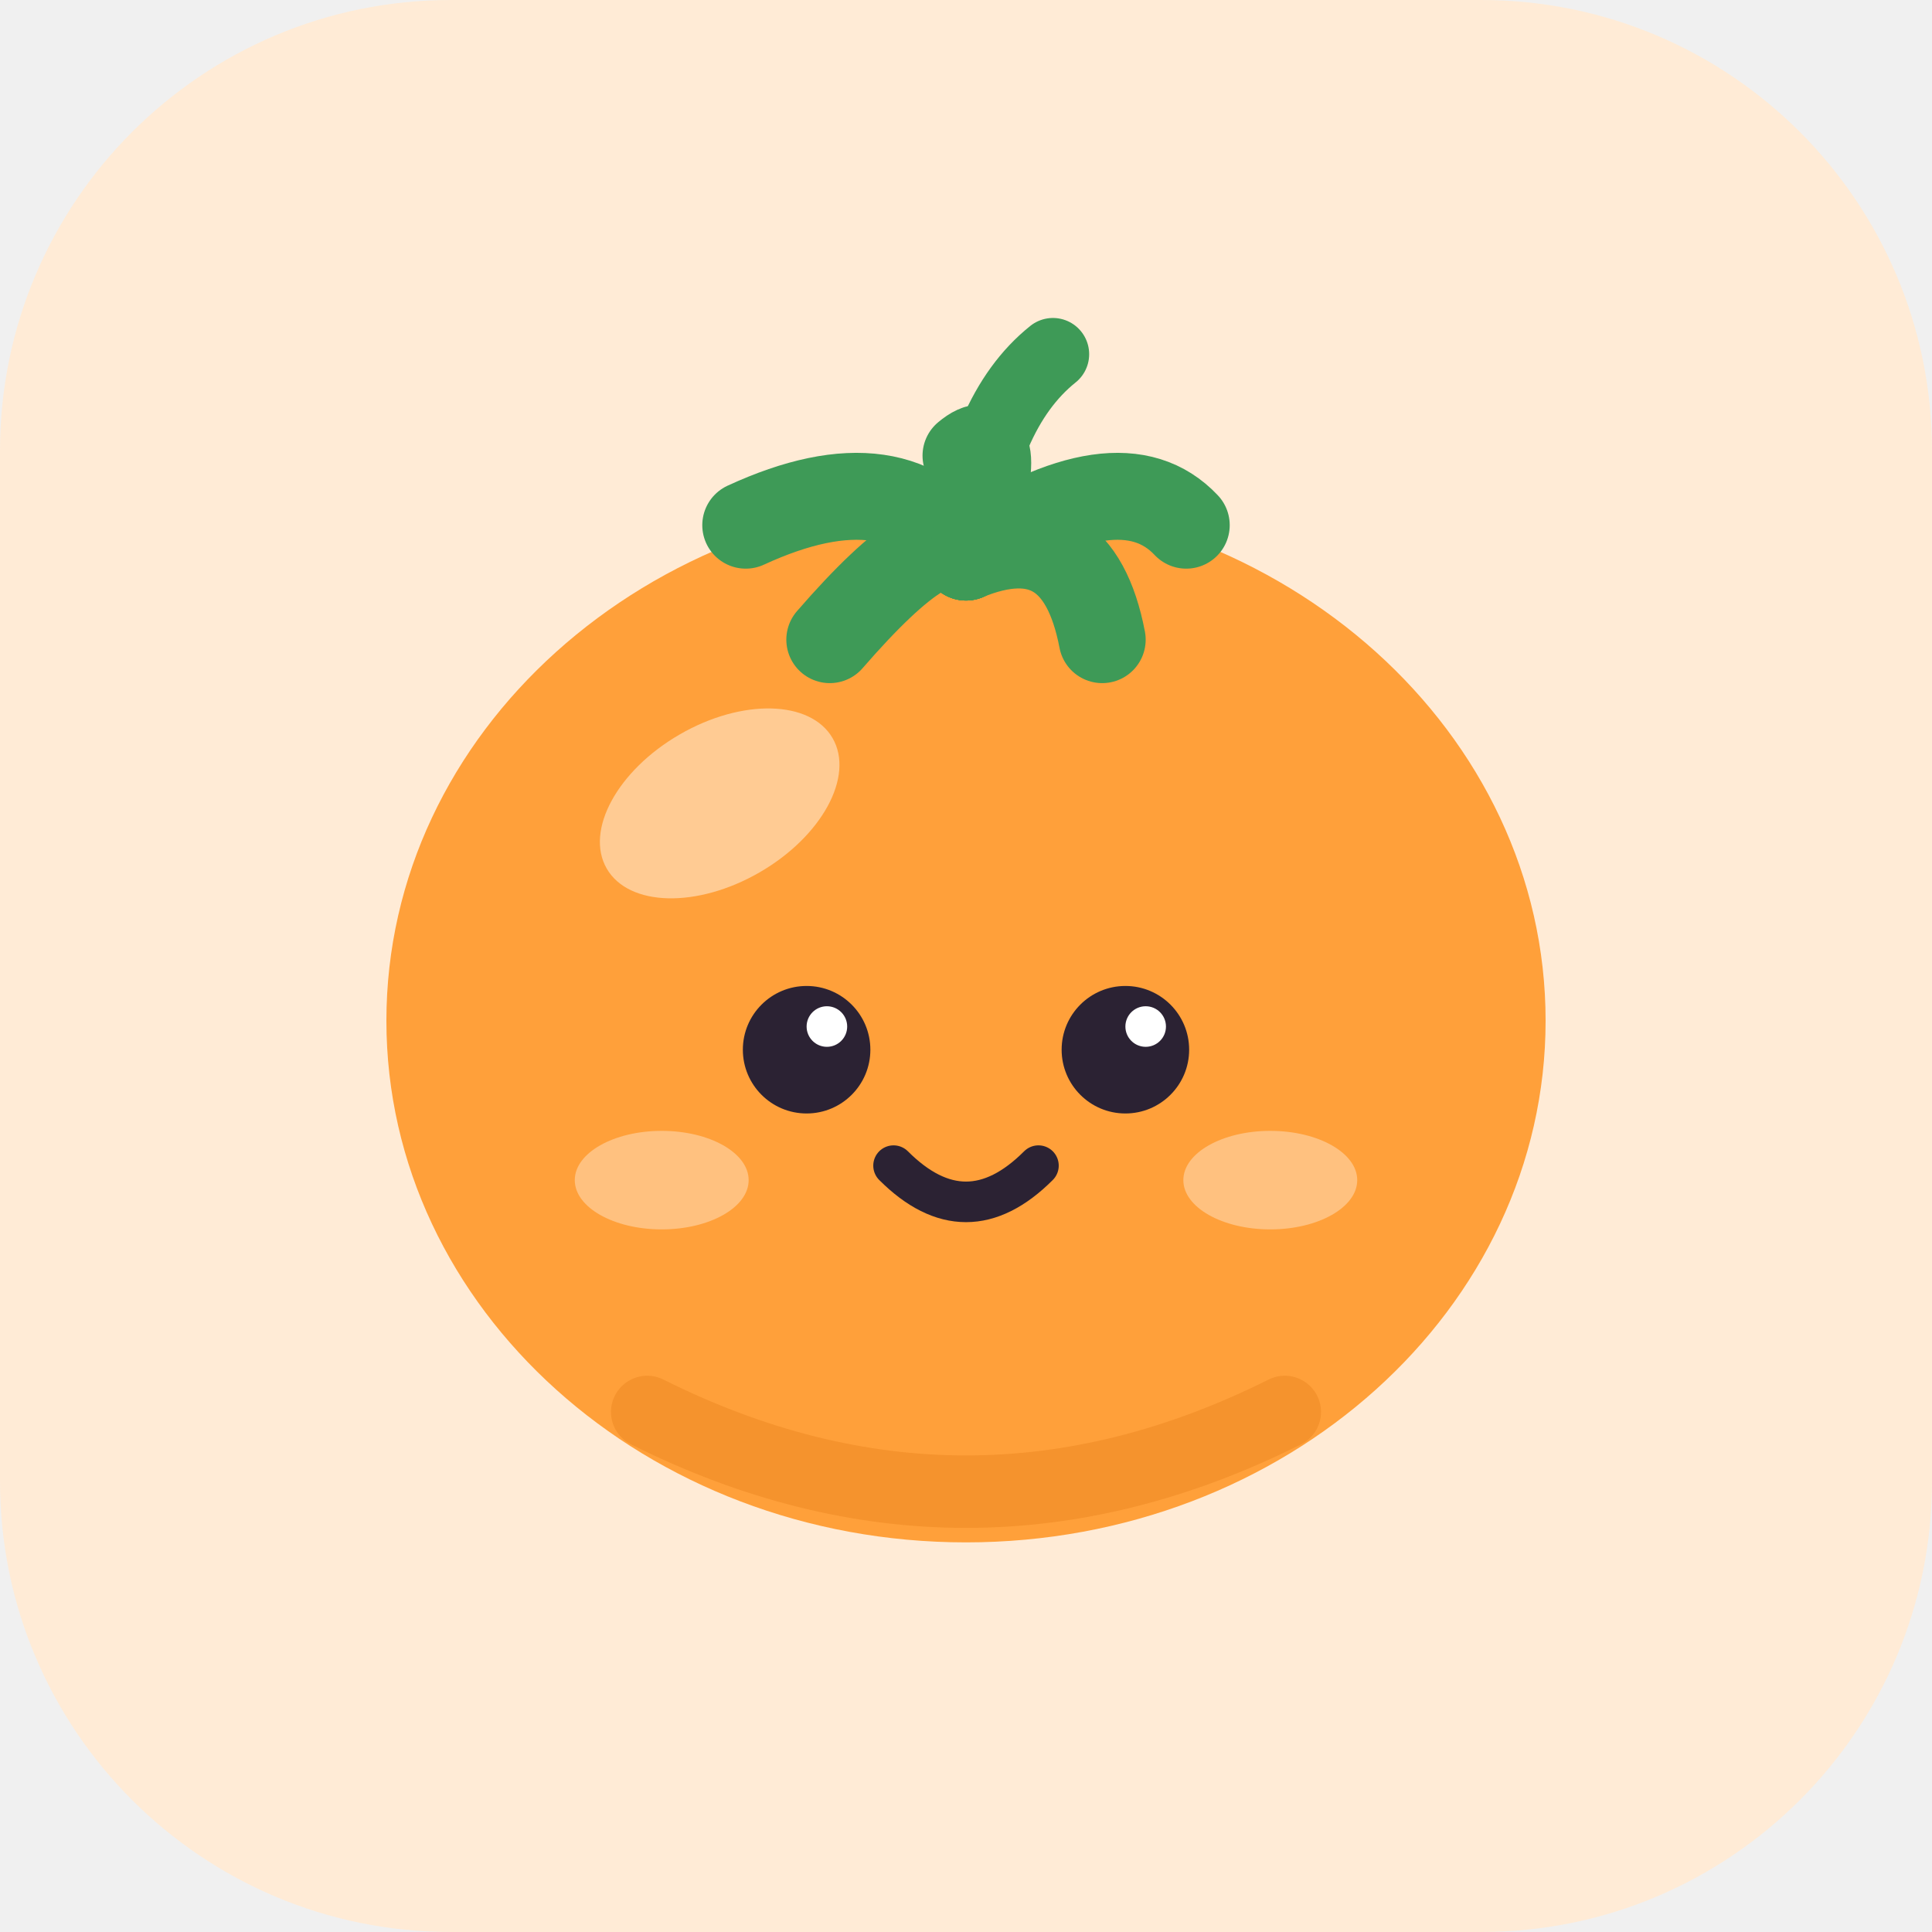
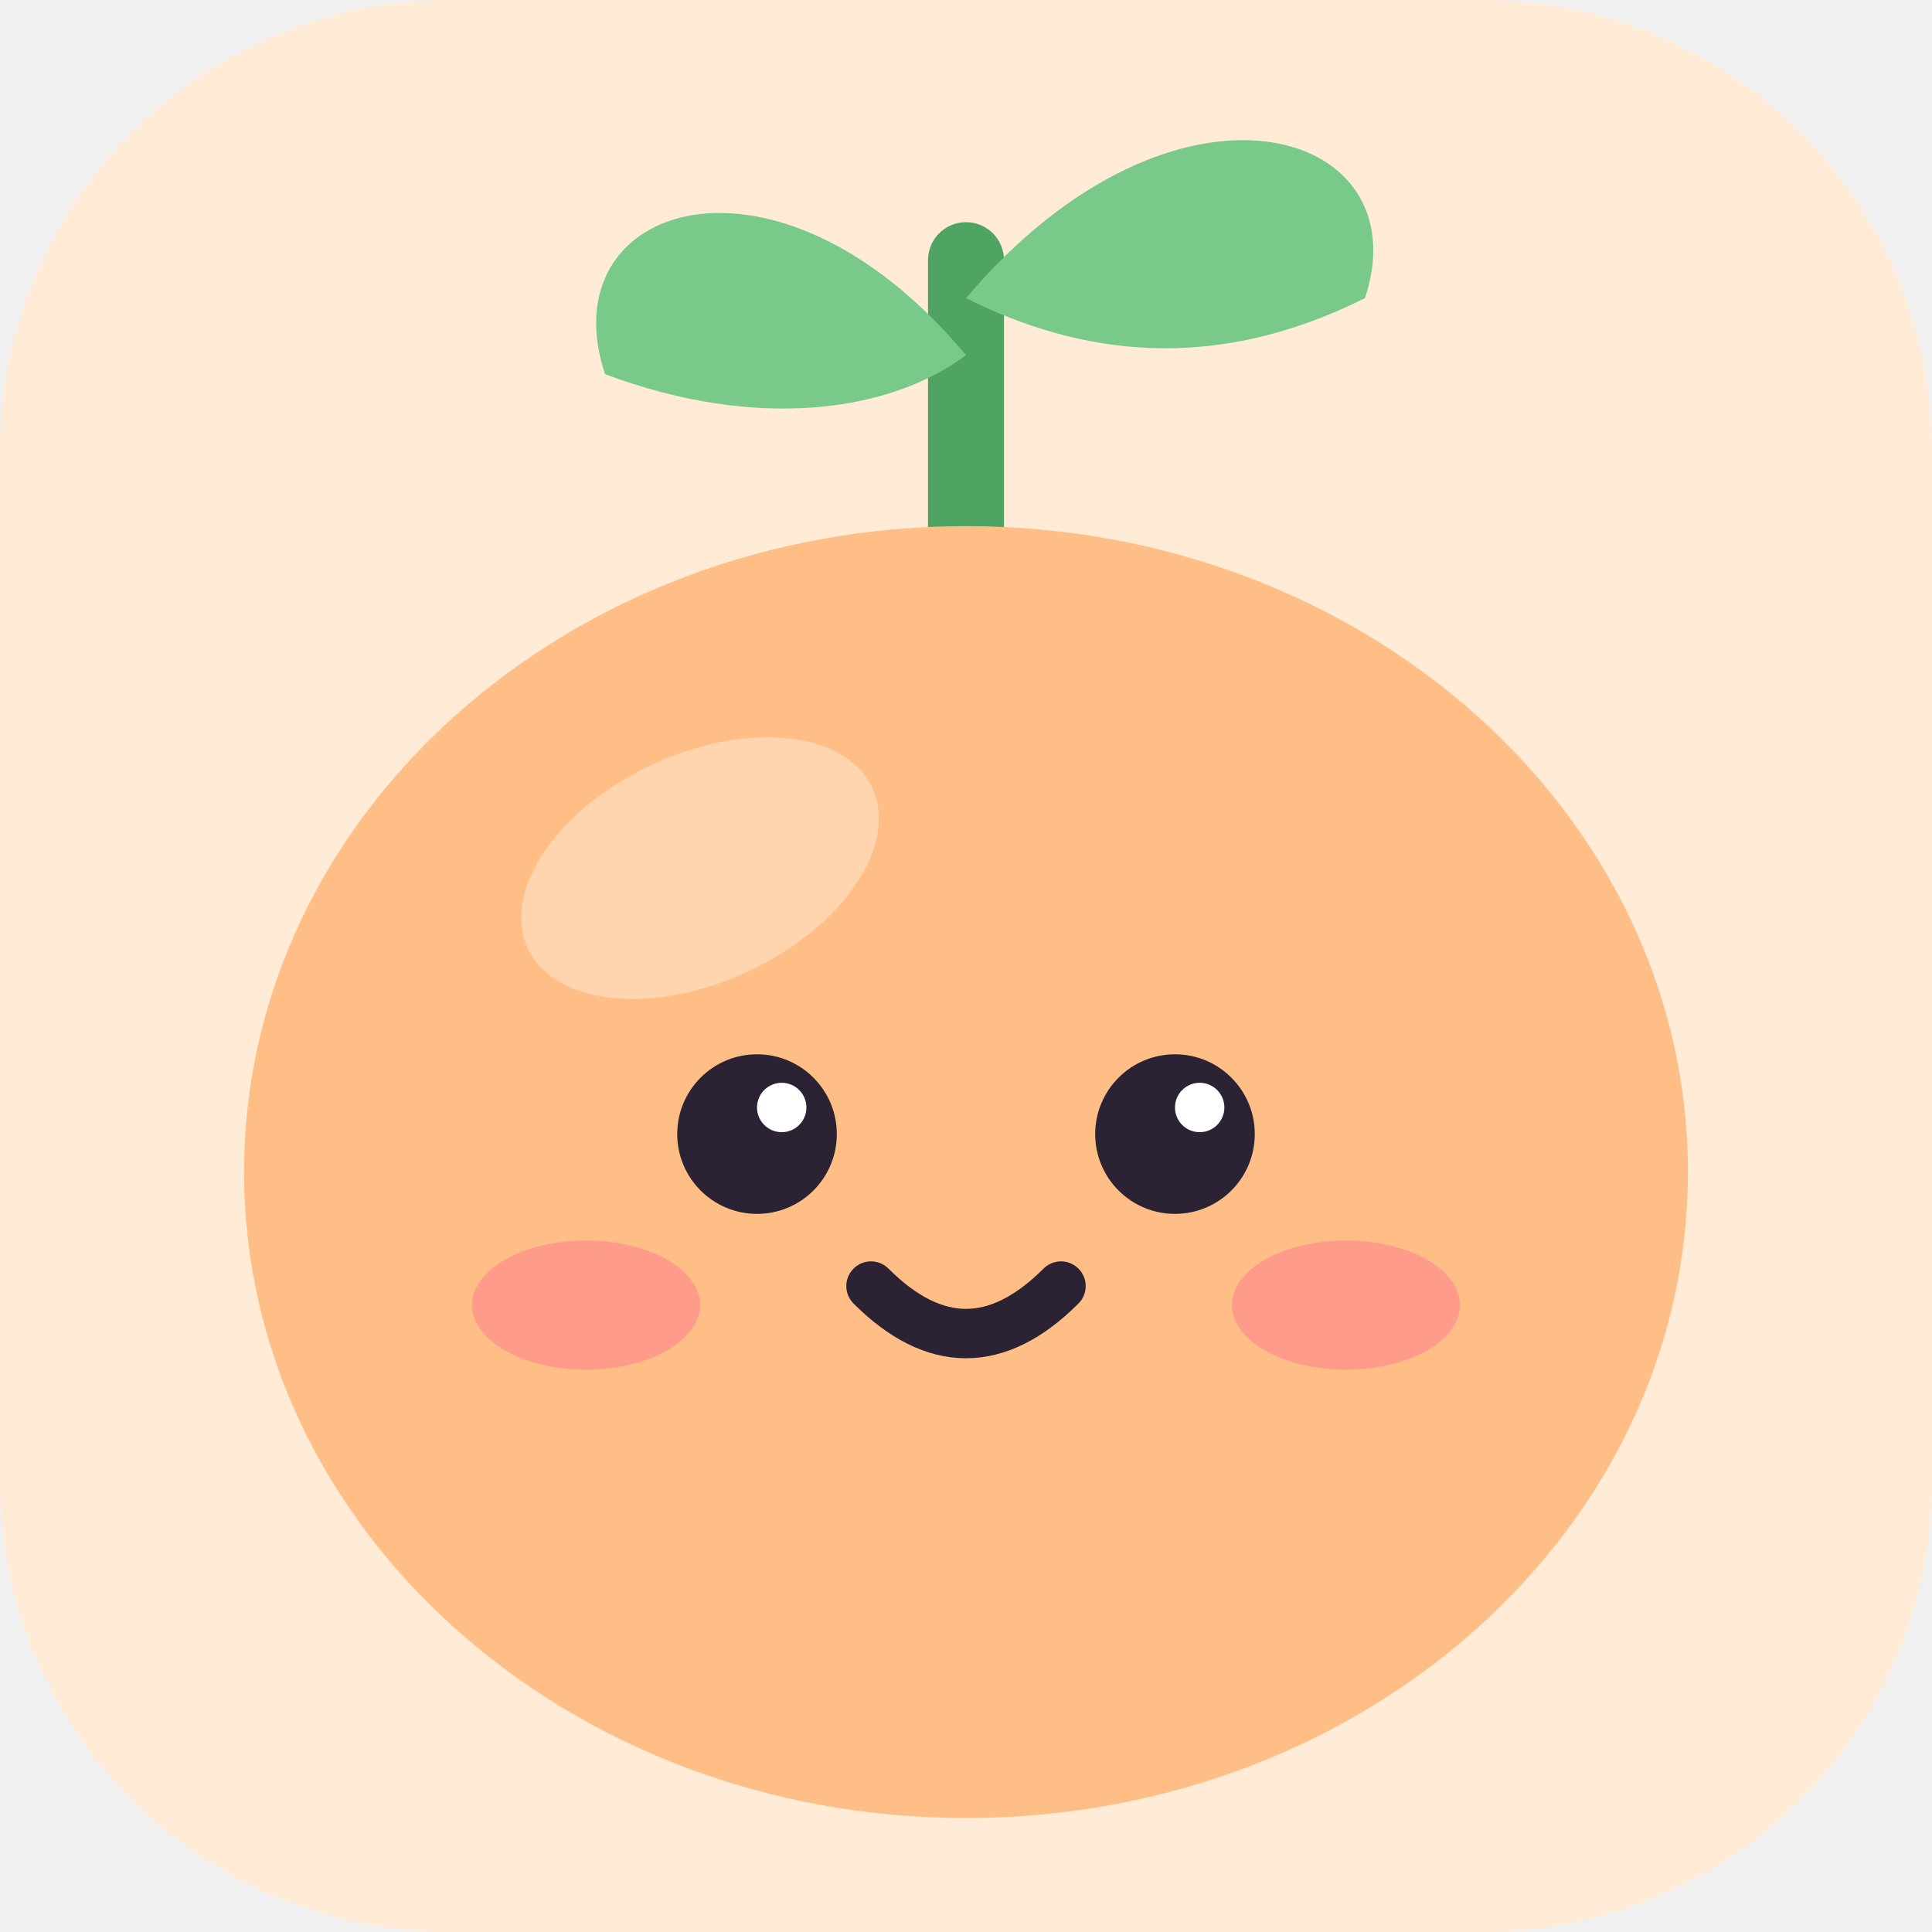
<svg xmlns="http://www.w3.org/2000/svg" viewBox="0 0 120 120">
  <rect width="120" height="120" rx="28" fill="#FFEBD6" />
-   <g transform="translate(6 4) scale(0.9)">
-     <ellipse cx="60" cy="66" rx="40" ry="36" fill="#FFA03A" />
-     <path d="M38 93 Q60 104 82 93" stroke="#EE8A24" stroke-width="5" fill="none" stroke-linecap="round" opacity=".6" />
-     <ellipse cx="43" cy="51" rx="9" ry="5.5" fill="#fff" opacity=".45" transform="rotate(-30 43 51)" />
-     <path d="M60 34 Q63 24.5 60.0 27.0" stroke="#3E9A57" stroke-width="6" stroke-linecap="round" fill="none" />
-     <path d="M60 34 Q70.608 26.918 75.2 31.8" stroke="#3E9A57" stroke-width="6" stroke-linecap="round" fill="none" />
-     <path d="M60 34 Q67.702 30.832 69.4 39.7" stroke="#3E9A57" stroke-width="6" stroke-linecap="round" fill="none" />
-     <path d="M60 34 Q58.298 30.832 50.6 39.7" stroke="#3E9A57" stroke-width="6" stroke-linecap="round" fill="none" />
-     <path d="M60 34 Q55.392 26.918 44.8 31.8" stroke="#3E9A57" stroke-width="6" stroke-linecap="round" fill="none" />
-     <path d="M60 34 q1 -10 6 -14" stroke="#3E9A57" stroke-width="5" fill="none" stroke-linecap="round" />
-     <circle cx="49" cy="68" r="4.4" fill="#2B2233" />
-     <circle cx="71" cy="68" r="4.4" fill="#2B2233" />
-     <circle cx="50.4" cy="66.4" r="1.4" fill="#fff" />
-     <circle cx="72.4" cy="66.4" r="1.4" fill="#fff" />
-     <ellipse cx="39" cy="77" rx="6" ry="3.4" fill="#fff" opacity=".35" />
-     <ellipse cx="81" cy="77" rx="6" ry="3.4" fill="#fff" opacity=".35" />
-     <path d="M55 76 Q60 81 65 76" stroke="#2B2233" stroke-width="2.8" fill="none" stroke-linecap="round" />
+   <g transform="translate(60 61) scale(1.18) translate(-60 -60)">
+     <path d="M60 40 C60 32 60 28 60 22" stroke="#4FA463" stroke-width="4" fill="none" stroke-linecap="round" />
+     <path d="M60 27 C50 15 38 19 41 28 C49 31 56 30 60 27Z" fill="#79C98A" />
+     <path d="M60 24 C71 11 84 15 81 24 C73 28 66 27 60 24Z" fill="#79C98A" />
+     <ellipse cx="60" cy="70" rx="38" ry="34" fill="#FFBE85" />
+     <ellipse cx="46" cy="54" rx="10" ry="6" fill="#fff" opacity=".35" transform="rotate(-25 46 54)" />
+     <circle cx="49" cy="68" r="4.2" fill="#2B2233" />
+     <circle cx="71" cy="68" r="4.2" fill="#2B2233" />
+     <circle cx="50.3" cy="66.6" r="1.3" fill="#fff" />
+     <circle cx="72.3" cy="66.6" r="1.3" fill="#fff" />
+     <ellipse cx="40" cy="77" rx="6" ry="3.4" fill="#FF7E8F" opacity=".55" />
+     <ellipse cx="80" cy="77" rx="6" ry="3.4" fill="#FF7E8F" opacity=".55" />
+     <path d="M55 76 Q60 81 65 76" stroke="#2B2233" stroke-width="2.6" fill="none" stroke-linecap="round" />
  </g>
</svg>
